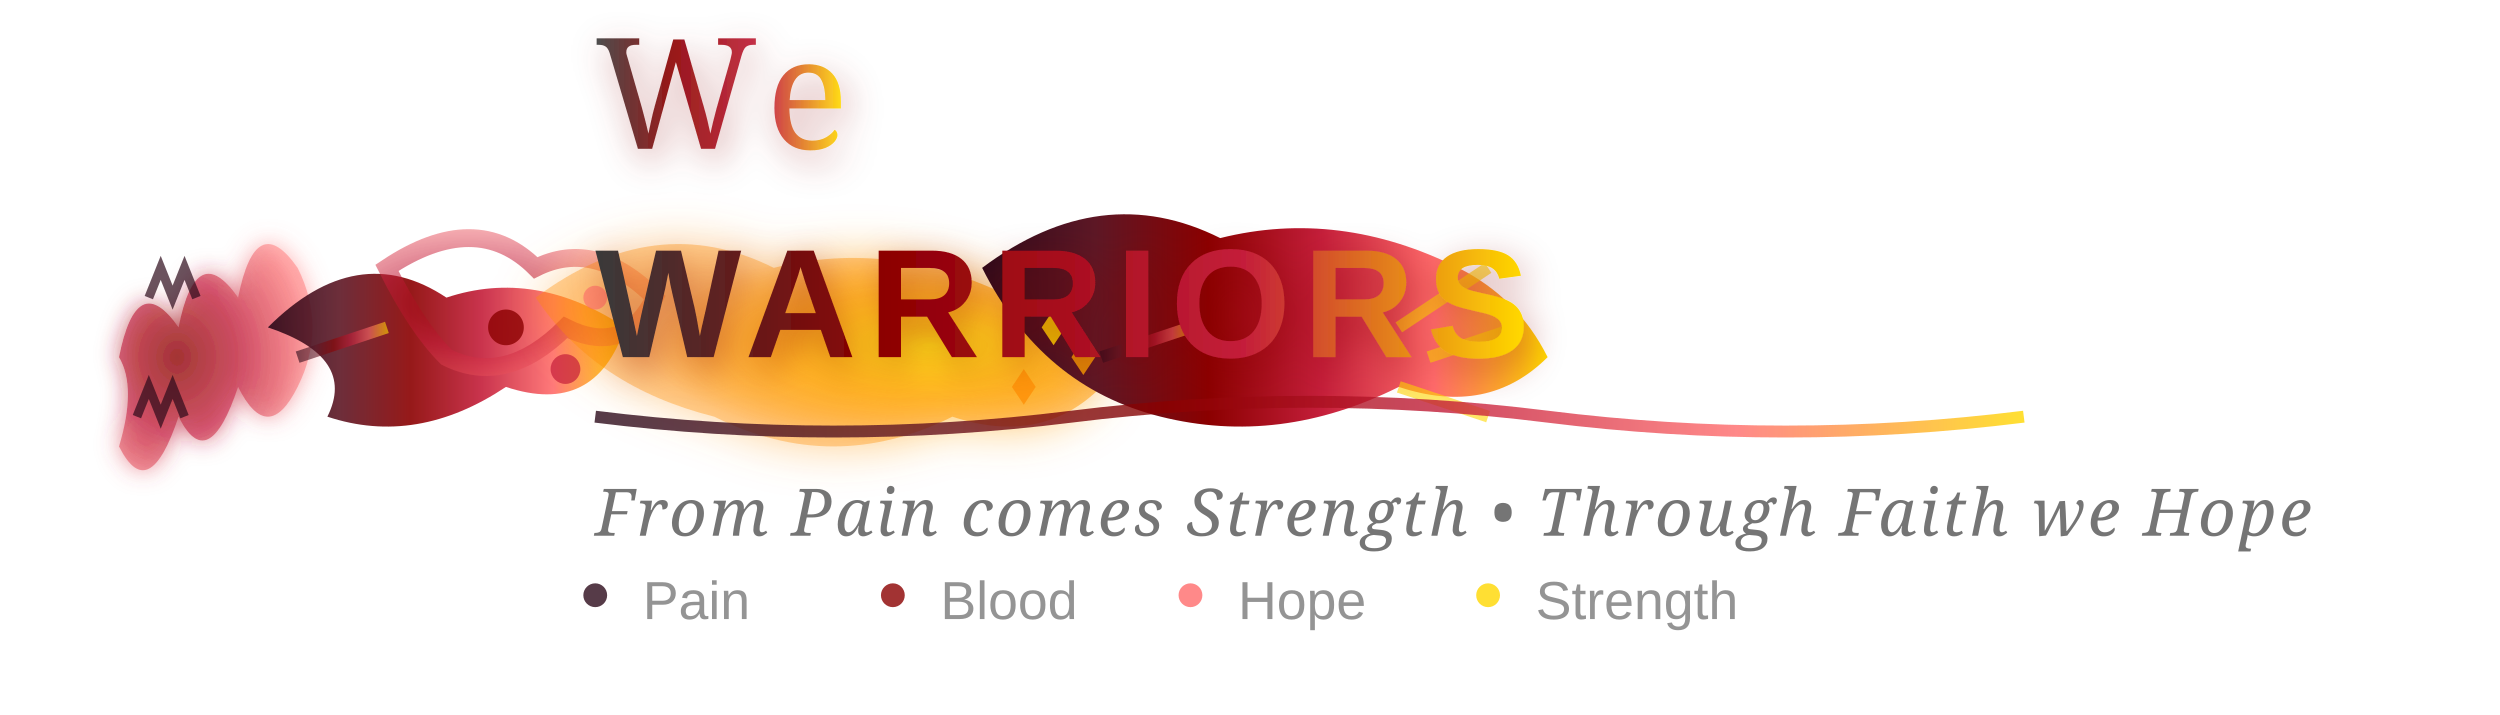
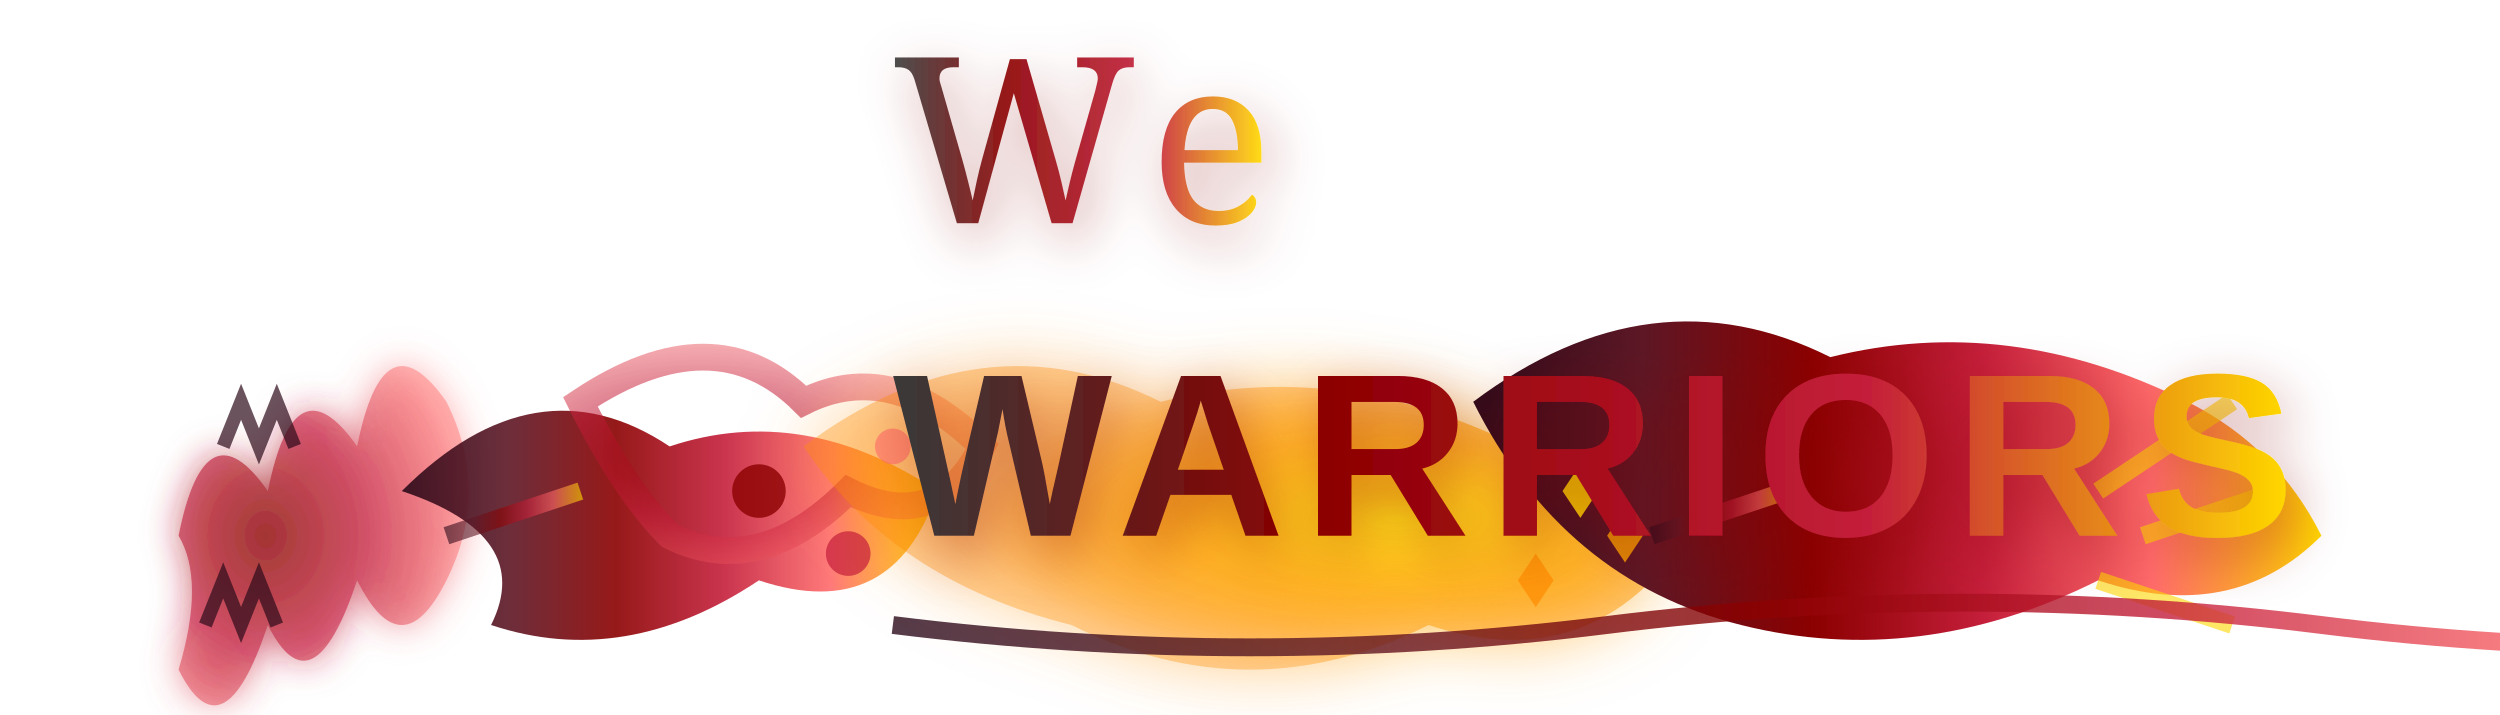
- <svg xmlns="http://www.w3.org/2000/svg" width="420" height="120" viewBox="0 0 420 120">
+ <svg xmlns="http://www.w3.org/2000/svg" width="280" height="80" viewBox="0 0 280 80">
  <defs>
    <linearGradient id="journeyGradient" x1="0%" y1="0%" x2="100%" y2="0%">
      <stop offset="0%" style="stop-color:#2C0A1A;stop-opacity:1" />
      <stop offset="20%" style="stop-color:#5D1725;stop-opacity:1" />
      <stop offset="40%" style="stop-color:#8B0000;stop-opacity:1" />
      <stop offset="60%" style="stop-color:#C41E3A;stop-opacity:1" />
      <stop offset="80%" style="stop-color:#FF6B6B;stop-opacity:1" />
      <stop offset="100%" style="stop-color:#FFD700;stop-opacity:1" />
    </linearGradient>
    <radialGradient id="bloodGradient" cx="30%" cy="50%" r="70%">
      <stop offset="0%" style="stop-color:#8B0000;stop-opacity:0.9" />
      <stop offset="50%" style="stop-color:#C41E3A;stop-opacity:0.8" />
      <stop offset="100%" style="stop-color:#FF6B6B;stop-opacity:0.6" />
    </radialGradient>
    <radialGradient id="hopeGradient" cx="70%" cy="50%" r="50%">
      <stop offset="0%" style="stop-color:#FFD700;stop-opacity:1" />
      <stop offset="50%" style="stop-color:#FFA500;stop-opacity:0.8" />
      <stop offset="100%" style="stop-color:#FF8C00;stop-opacity:0.4" />
    </radialGradient>
    <linearGradient id="strengthGradient" x1="0%" y1="0%" x2="100%" y2="0%">
      <stop offset="0%" style="stop-color:#3A3A3A;stop-opacity:1" />
      <stop offset="30%" style="stop-color:#8B0000;stop-opacity:1" />
      <stop offset="70%" style="stop-color:#C41E3A;stop-opacity:1" />
      <stop offset="100%" style="stop-color:#FFD700;stop-opacity:1" />
    </linearGradient>
    <filter id="painGlow" x="-50%" y="-50%" width="200%" height="200%">
      <feGaussianBlur stdDeviation="2" result="coloredBlur" />
      <feMerge>
        <feMergeNode in="coloredBlur" />
        <feMergeNode in="SourceGraphic" />
      </feMerge>
    </filter>
    <filter id="hopeGlow" x="-50%" y="-50%" width="200%" height="200%">
      <feGaussianBlur stdDeviation="4" result="coloredBlur" />
      <feMerge>
        <feMergeNode in="coloredBlur" />
        <feMergeNode in="SourceGraphic" />
      </feMerge>
    </filter>
    <filter id="textShadow" x="-50%" y="-50%" width="200%" height="200%">
      <feDropShadow dx="1" dy="2" stdDeviation="3" flood-color="rgba(139,0,0,0.4)" />
    </filter>
  </defs>
  <g transform="translate(15, 20)">
    <path d="M5 40 Q8 25, 15 35 Q18 20, 25 30 Q28 15, 35 25 Q40 35, 35 45 Q30 55, 25 45 Q20 60, 15 50 Q10 65, 5 55 Q8 45, 5 40 Z" fill="url(#bloodGradient)" opacity="0.8" filter="url(#painGlow)" />
    <path d="M30 35 Q45 20, 60 30 Q75 25, 90 35 Q85 50, 70 45 Q55 55, 40 50 Q45 40, 30 35 Z" fill="url(#journeyGradient)" opacity="0.9" />
    <path d="M50 25 Q65 15, 75 25 Q85 20, 95 30 Q90 40, 80 35 Q70 45, 60 40 Q55 35, 50 25 Z" fill="none" stroke="url(#bloodGradient)" stroke-width="3" opacity="0.7" />
    <path d="M75 30 Q95 15, 115 25 Q135 20, 155 30 Q165 35, 170 45 Q160 55, 145 50 Q125 60, 105 50 Q85 45, 75 30 Z" fill="url(#hopeGradient)" opacity="0.9" filter="url(#hopeGlow)" />
    <path d="M150 25 Q170 10, 190 20 Q210 15, 230 25 Q240 30, 245 40 Q235 50, 220 45 Q200 55, 180 50 Q160 45, 150 25 Z" fill="url(#journeyGradient)" opacity="1" />
    <line x1="35" y1="40" x2="50" y2="35" stroke="url(#journeyGradient)" stroke-width="2" opacity="0.6" />
    <line x1="95" y1="35" x2="110" y2="35" stroke="url(#journeyGradient)" stroke-width="2" opacity="0.6" />
    <line x1="170" y1="40" x2="185" y2="35" stroke="url(#journeyGradient)" stroke-width="2" opacity="0.6" />
    <path d="M10 30 L12 25 L14 30 L16 25 L18 30" stroke="#2C0A1A" stroke-width="1.5" fill="none" opacity="0.7" />
    <path d="M8 50 L10 45 L12 50 L14 45 L16 50" stroke="#2C0A1A" stroke-width="1.5" fill="none" opacity="0.7" />
    <circle cx="70" cy="35" r="3" fill="#8B0000" opacity="0.8" />
    <circle cx="80" cy="42" r="2.5" fill="#C41E3A" opacity="0.7" />
    <circle cx="85" cy="30" r="2" fill="#FF6B6B" opacity="0.6" />
    <path d="M160 35 L162 32 L164 35 L162 38 Z" fill="#FFD700" opacity="0.9" />
    <path d="M165 40 L167 37 L169 40 L167 43 Z" fill="#FFA500" opacity="0.8" />
    <path d="M155 45 L157 42 L159 45 L157 48 Z" fill="#FF8C00" opacity="0.7" />
    <line x1="220" y1="35" x2="235" y2="25" stroke="#FFD700" stroke-width="2" opacity="0.6" />
    <line x1="225" y1="40" x2="240" y2="35" stroke="#FFD700" stroke-width="2" opacity="0.6" />
    <line x1="220" y1="45" x2="235" y2="50" stroke="#FFD700" stroke-width="2" opacity="0.6" />
  </g>
  <g transform="translate(100, 25)">
    <text x="0" y="0" font-family="Georgia, serif" font-size="26" font-weight="300" fill="url(#strengthGradient)" letter-spacing="3px" filter="url(#textShadow)" opacity="0.9">We</text>
    <text x="0" y="35" font-family="Arial Black, Arial, sans-serif" font-size="26" font-weight="900" fill="url(#strengthGradient)" letter-spacing="2px" filter="url(#textShadow)">WARRIORS</text>
    <path d="M0 45 Q40 50, 80 45 Q120 40, 160 45 Q200 50, 240 45" stroke="url(#journeyGradient)" stroke-width="2" fill="none" opacity="0.8" />
-     <text x="0" y="65" font-family="Georgia, serif" font-size="11" font-style="italic" fill="#666" letter-spacing="0.5px" opacity="0.9">From Pain comes Strength • Through Faith we Hope</text>
-     <g transform="translate(0, 75)">
-       <circle cx="0" cy="0" r="2" fill="#2C0A1A" opacity="0.8" />
-       <text x="8" y="4" font-family="Arial, sans-serif" font-size="9" fill="#666" opacity="0.7">Pain</text>
-       <circle cx="50" cy="0" r="2" fill="#8B0000" opacity="0.8" />
-       <text x="58" y="4" font-family="Arial, sans-serif" font-size="9" fill="#666" opacity="0.7">Blood</text>
-       <circle cx="100" cy="0" r="2" fill="#FF6B6B" opacity="0.8" />
-       <text x="108" y="4" font-family="Arial, sans-serif" font-size="9" fill="#666" opacity="0.7">Hope</text>
-       <circle cx="150" cy="0" r="2" fill="#FFD700" opacity="0.8" />
-       <text x="158" y="4" font-family="Arial, sans-serif" font-size="9" fill="#666" opacity="0.7">Strength</text>
-     </g>
  </g>
</svg>
